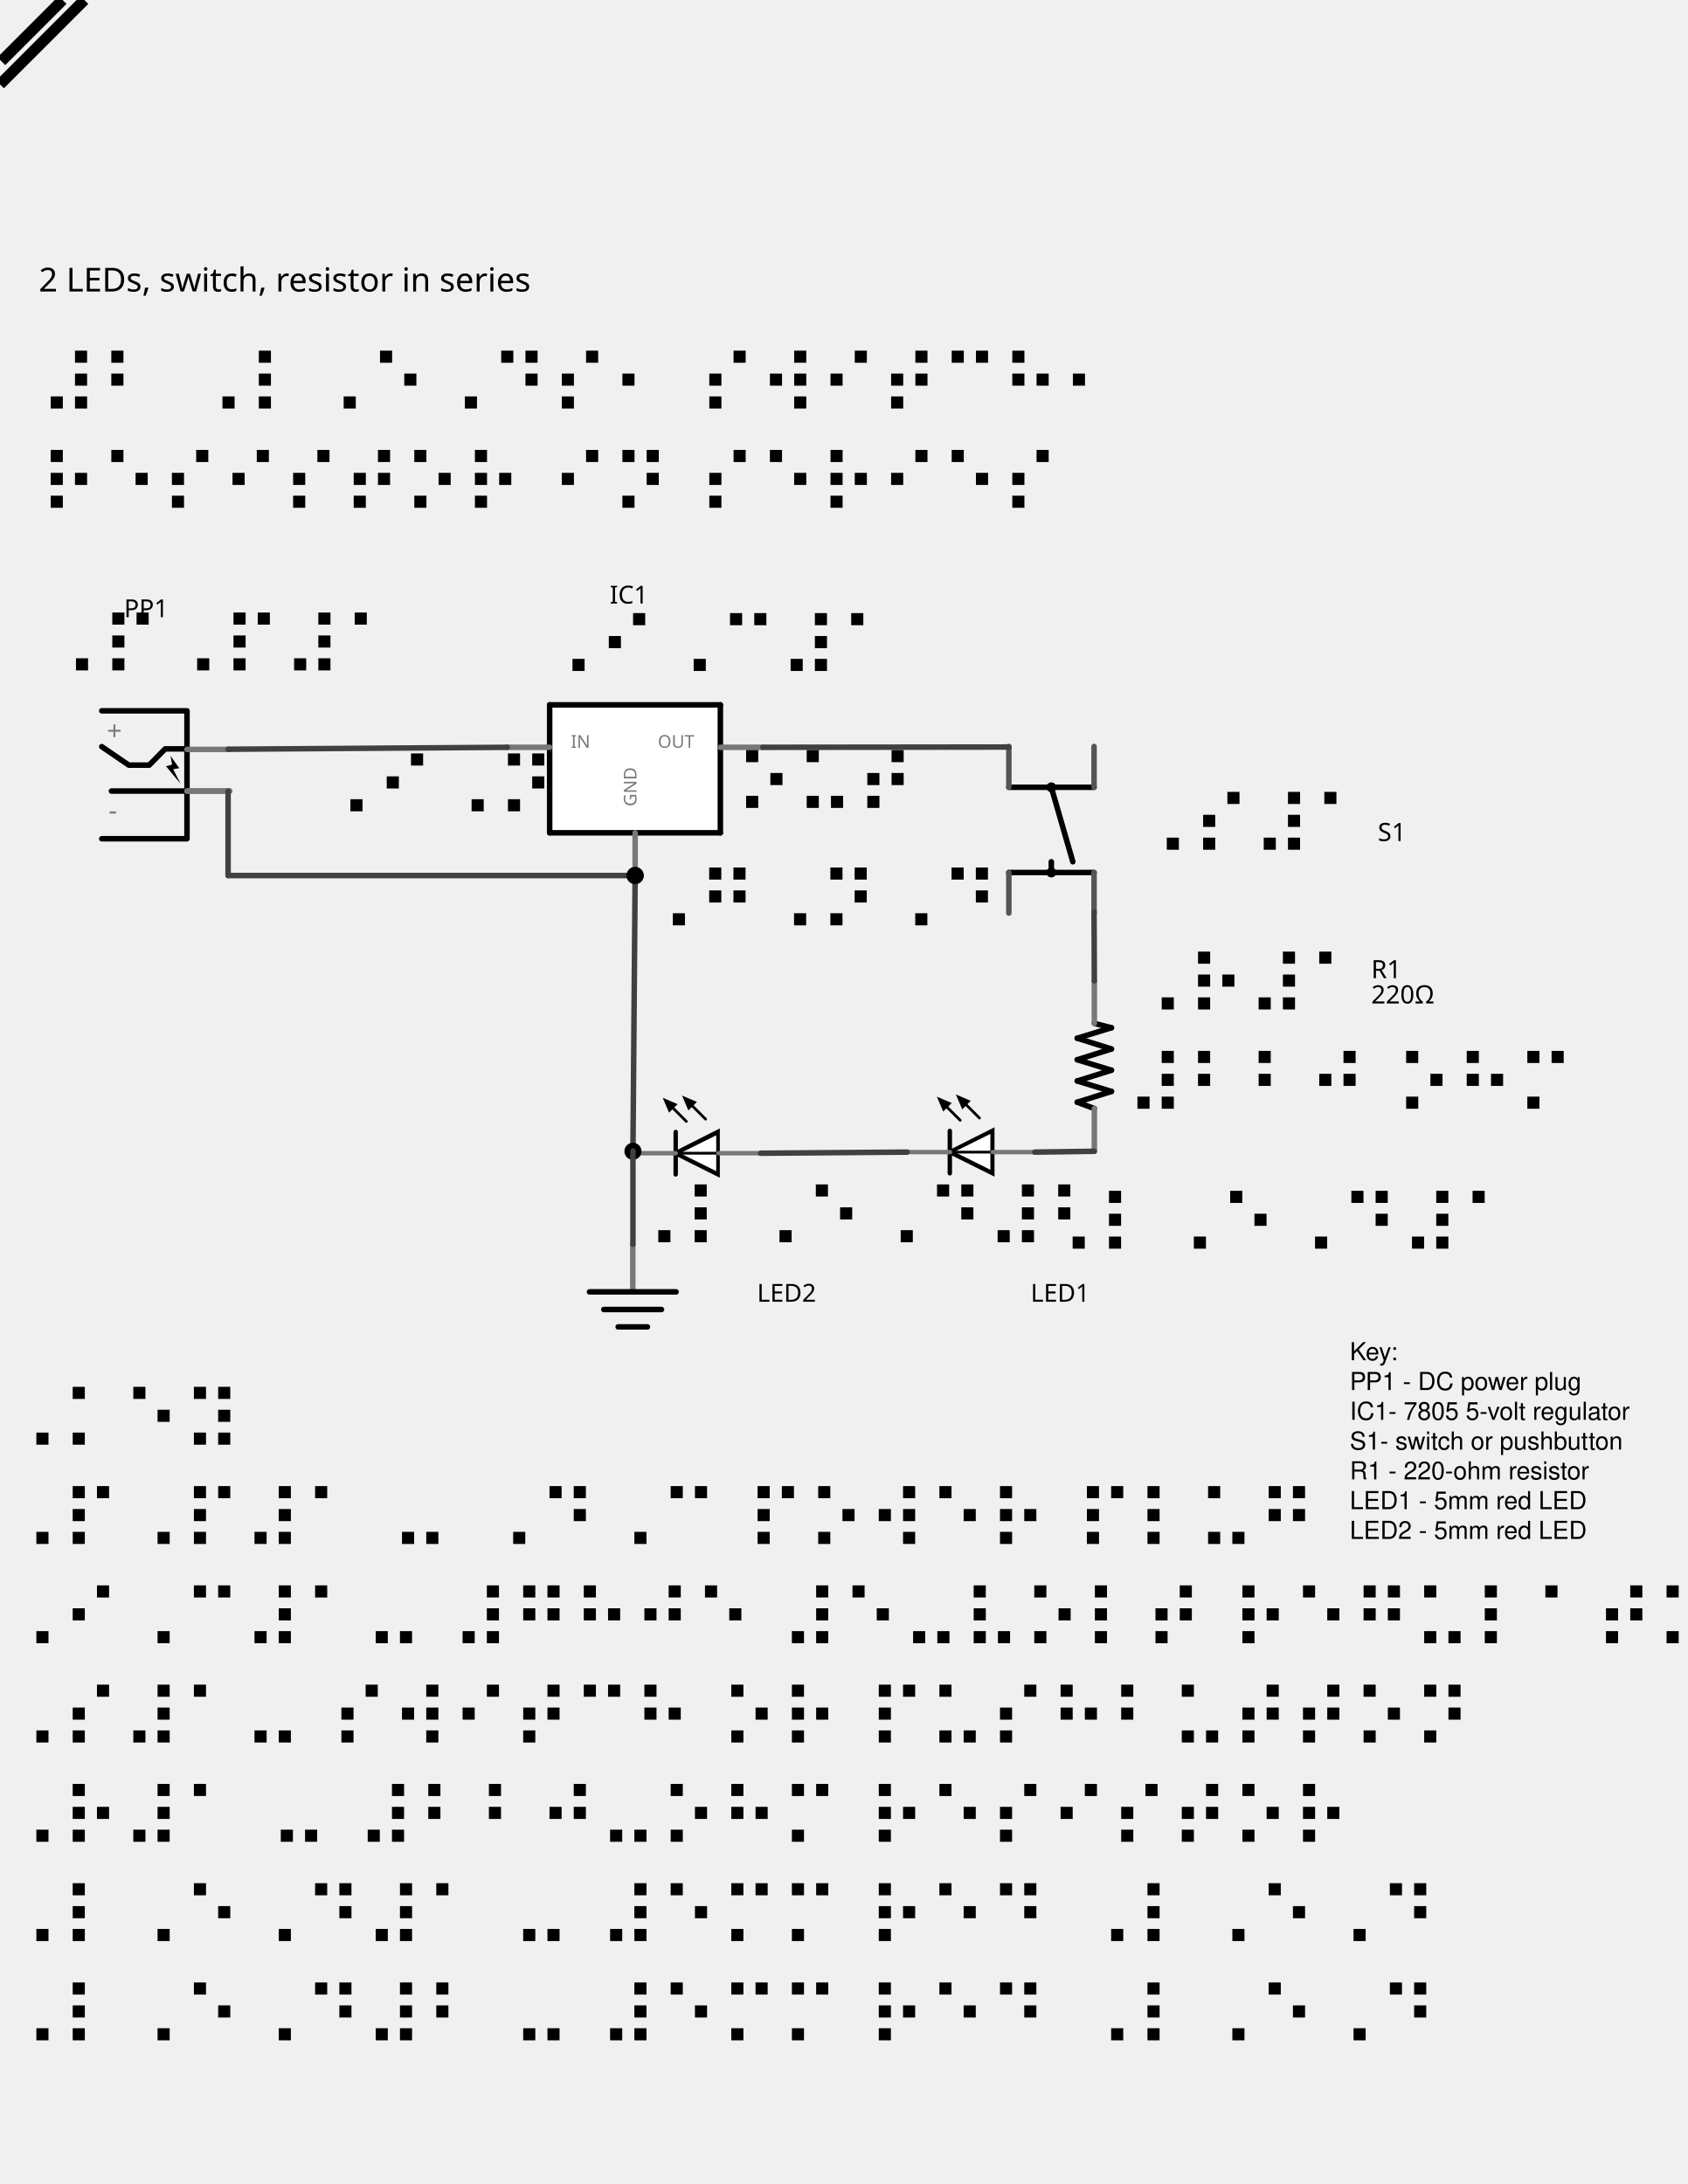
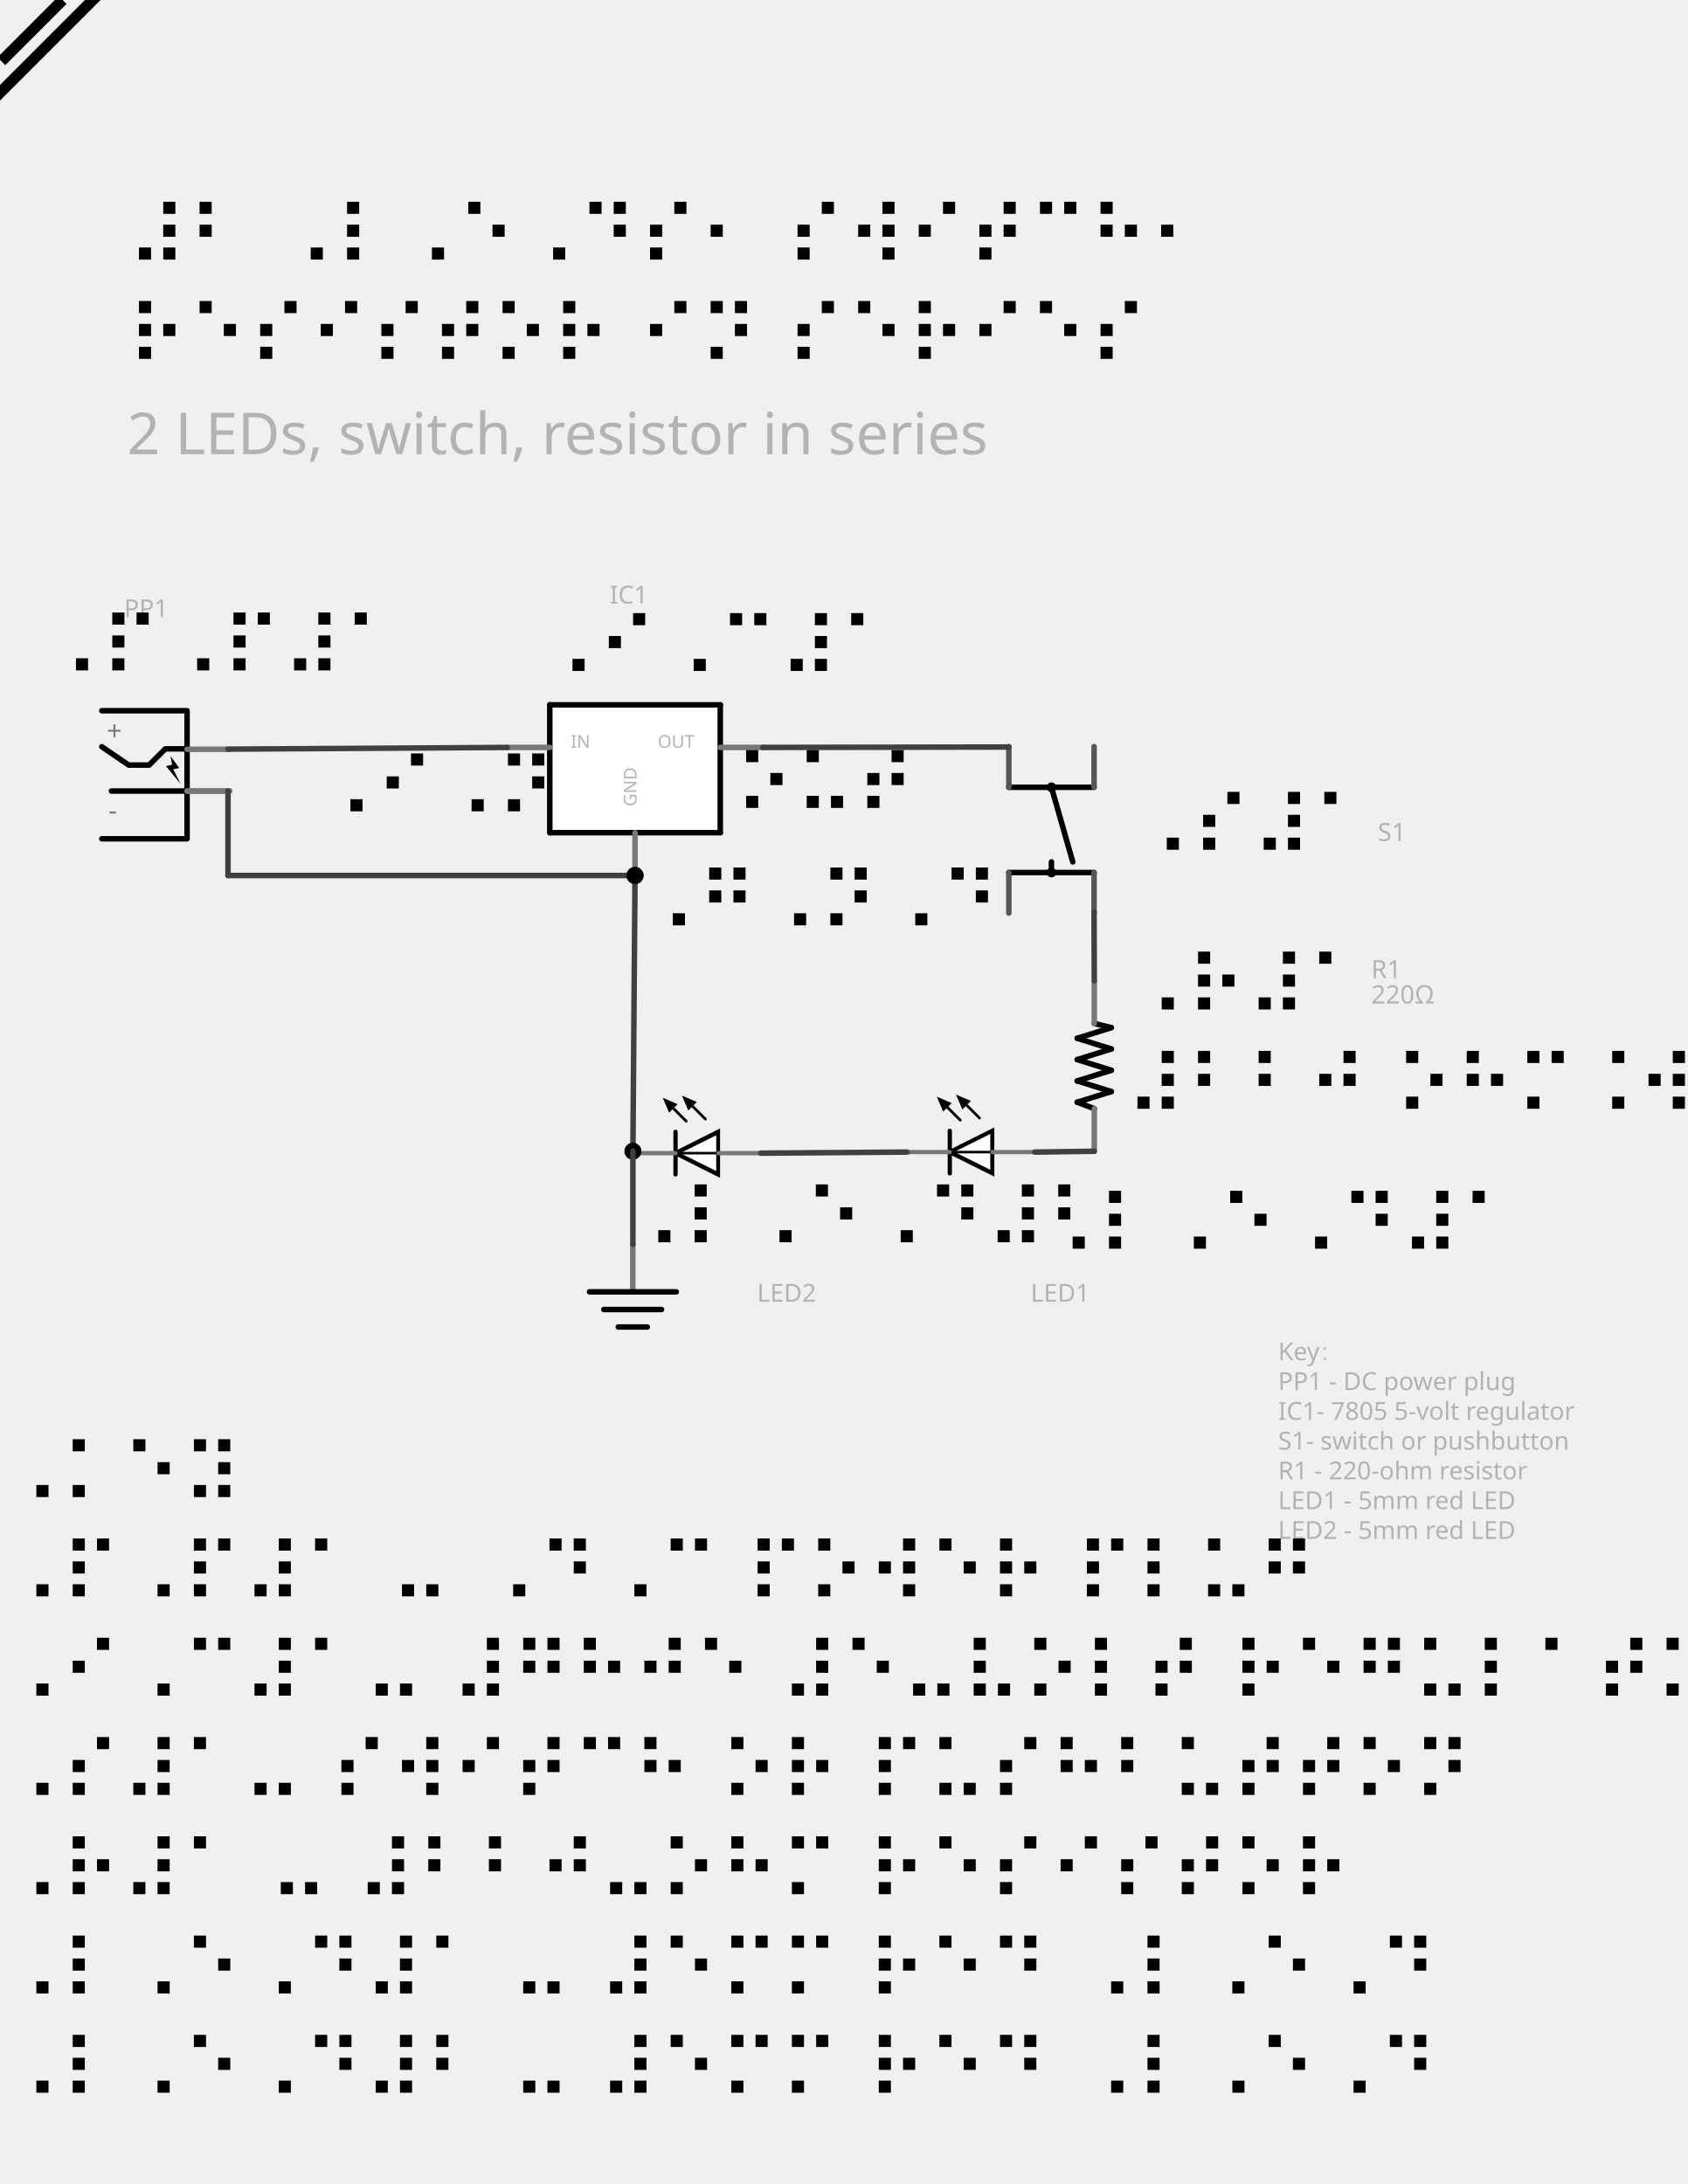
- <svg xmlns="http://www.w3.org/2000/svg" version="1.1" id="Layer_1" x="0px" y="0px" viewBox="0 0 612 792" style="enable-background:new 0 0 612 792;" xml:space="preserve">
-   <style type="text/css">
- 	.st0{fill:none;stroke:#000000;stroke-width:2;stroke-linecap:round;stroke-linejoin:round;}
- 	.st1{fill:none;stroke:#787878;stroke-width:2;stroke-linecap:round;stroke-linejoin:round;}
- 	.st2{fill:#787878;}
- 	.st3{font-family:'ArialMT';}
- 	.st4{font-size:9.661px;}
- 	.st5{fill:#FFFFFF;}
- 	.st6{fill:none;stroke:#000000;stroke-width:2;stroke-linecap:round;}
- 	.st7{fill:none;stroke:#787878;stroke-width:2;stroke-linecap:round;}
- 	.st8{fill:none;stroke:#000000;stroke-width:2;}
- 	.st9{fill:none;stroke:#555555;stroke-width:2;stroke-linecap:round;}
- 	.st10{fill:none;}
- 	.st11{fill:none;stroke:#404040;stroke-width:2;stroke-linecap:round;}
- 	.st12{font-size:6.413px;}
- 	.st13{font-size:9px;}
- 	.st14{font-size:9.162px;}
- 	.st15{font-family:'Helvetica';}
- 	.st16{font-size:12px;}
- 	.st17{font-family:'AppleBraille';}
- 	.st18{font-size:30px;}
- 	.st19{fill:none;stroke:#000000;stroke-width:4;stroke-miterlimit:10;}
- </style>
+ <svg xmlns="http://www.w3.org/2000/svg" version="1.1" id="Layer_1" x="0px" y="0px" width="612px" height="792px" viewBox="0 0 612 792" enable-background="new 0 0 612 792" xml:space="preserve">
  <g id="Schematic">
    <g>
      <g transform="translate(28.8,7.06667)">
        <g transform="matrix(-1,0,0,1,0,0)">
          <g id="schematic">
-             <polyline class="st0" points="-39,264.5 -31.1,264.5 -25.3,270.4 -17.9,270.4 -8.1,263.7      " />
-             <polyline class="st0" points="-39,279.8 -29.1,279.8 -11.6,279.8      " />
-             <polyline id="box_1_" class="st0" points="-8.1,297.1 -39,297.1 -39,250.7 -8.1,250.7      " />
-             <polygon points="-33,267 -36.2,271.5 -34,271.9 -36.7,277.2 -31.4,270.8 -33.6,270.2      " />
+             <polyline fill="none" stroke="#000000" stroke-width="2" stroke-linecap="round" stroke-linejoin="round" points="       -39.031,264.499 -31.149,264.499 -25.276,270.372 -17.858,270.372 -8.121,263.726      " />
+             <polyline fill="none" stroke="#000000" stroke-width="2" stroke-linecap="round" stroke-linejoin="round" points="       -39.031,279.798 -29.139,279.798 -11.599,279.798      " />
+             <polyline id="box_1_" fill="none" stroke="#000000" stroke-width="2" stroke-linecap="round" stroke-linejoin="round" points="       -8.121,297.107 -39.031,297.107 -39.031,250.667 -8.121,250.667      " />
+             <polygon points="-33.003,267.048 -36.172,271.454 -34.008,271.917 -36.712,277.249 -31.381,270.757 -33.621,270.216      " />
            <g id="connector2terminal">
					</g>
            <g id="connector1terminal">
					</g>
            <g id="connector0terminal">
					</g>
-             <line id="connector2pin" class="st1" x1="-39" y1="279.8" x2="-54.5" y2="279.8" />
-             <line id="connector0pin" class="st1" x1="-39" y1="264.7" x2="-54.5" y2="264.7" />
-             <line id="connector1pin" class="st1" x1="-39" y1="279.8" x2="-54.5" y2="279.8" />
+             <line id="connector2pin" fill="none" stroke="#787878" stroke-width="2" stroke-linecap="round" stroke-linejoin="round" x1="-39.031" y1="279.798" x2="-54.485" y2="279.798" />
+             <line id="connector0pin" fill="none" stroke="#787878" stroke-width="2" stroke-linecap="round" stroke-linejoin="round" x1="-39.031" y1="264.653" x2="-54.485" y2="264.653" />
+             <line id="connector1pin" fill="none" stroke="#787878" stroke-width="2" stroke-linecap="round" stroke-linejoin="round" x1="-39.031" y1="279.798" x2="-54.485" y2="279.798" />
            <g transform="matrix(1, 0, 0, 1, 19.3843, 25.585)">
-               <text transform="matrix(1 0 0 1 -33.0335 264.5866)" class="st2 st3 st4">-</text>
+               <text transform="matrix(1 0 0 1 -33.0335 264.5866)" fill="#787878" font-family="'ArialMT'" font-size="9.661">-</text>
            </g>
            <g transform="matrix(1, 0, 0, 1, 18.5503, 12.1563)">
-               <text transform="matrix(1 0 0 1 -33.9886 249.1833)" class="st2 st3 st4">+</text>
+               <text transform="matrix(1 0 0 1 -33.9886 249.1833)" fill="#787878" font-family="'ArialMT'" font-size="9.661">+</text>
            </g>
          </g>
        </g>
      </g>
    </g>
-     <rect x="199.3" y="255.6" class="st5" width="61.8" height="46.4" />
-     <line class="st6" x1="199.3" y1="302" x2="261.2" y2="302" />
-     <line class="st6" x1="261.2" y1="302" x2="261.2" y2="255.6" />
-     <line class="st6" x1="261.2" y1="255.6" x2="199.3" y2="255.6" />
-     <line class="st6" x1="199.3" y1="255.6" x2="199.3" y2="302" />
-     <line id="connector1pin_1_" class="st7" x1="183.9" y1="271" x2="199.3" y2="271" />
-     <line id="connector0pin_1_" class="st7" x1="230.3" y1="317.5" x2="230.3" y2="302" />
-     <line id="connector2pin_1_" class="st7" x1="276.6" y1="271" x2="261.2" y2="271" />
-     <line class="st6" x1="381.2" y1="312.5" x2="381.2" y2="316.4" />
-     <line class="st6" x1="381.2" y1="285.5" x2="389" y2="312.5" />
-     <circle class="st8" cx="381.2" cy="285.5" r="0.8" />
-     <circle class="st8" cx="381.2" cy="316.4" r="0.8" />
-     <line class="st6" x1="396.7" y1="316.4" x2="365.8" y2="316.4" />
-     <line class="st6" x1="396.7" y1="285.5" x2="365.8" y2="285.5" />
-     <line id="connector3pin" class="st9" x1="365.8" y1="270.7" x2="365.8" y2="285.5" />
-     <line id="connector2pin_2_" class="st9" x1="396.7" y1="270.7" x2="396.7" y2="285.5" />
-     <line id="connector1pin_2_" class="st9" x1="365.8" y1="331.1" x2="365.8" y2="316.4" />
-     <line id="connector0pin_2_" class="st9" x1="396.7" y1="331.1" x2="396.7" y2="316.4" />
-     <line class="st6" x1="396.8" y1="402" x2="390.6" y2="399.7" />
-     <line class="st6" x1="390.6" y1="399.7" x2="403" y2="395.8" />
-     <line class="st6" x1="403" y1="395.8" x2="390.6" y2="392" />
-     <line class="st6" x1="390.6" y1="392" x2="403" y2="388.1" />
-     <line class="st6" x1="403" y1="388.1" x2="390.6" y2="384.3" />
-     <line class="st6" x1="390.6" y1="384.3" x2="403" y2="380.4" />
-     <line class="st6" x1="403" y1="380.4" x2="390.6" y2="376.5" />
-     <line class="st6" x1="390.6" y1="376.5" x2="403" y2="372.7" />
-     <line class="st6" x1="403" y1="372.7" x2="396.8" y2="371.1" />
-     <line id="connector1pin_3_" class="st7" x1="396.8" y1="355.7" x2="396.8" y2="371.1" />
-     <line id="connector0pin_3_" class="st7" x1="396.8" y1="417.5" x2="396.8" y2="402" />
-     <g>
-       <path d="M343.6,425.5v-7.7c0-0.4,0.3-0.8,0.8-0.8c0.4,0,0.8,0.3,0.8,0.8v7.7c0,0.4-0.3,0.8-0.8,0.8    C343.9,426.2,343.6,425.9,343.6,425.5z" />
-     </g>
-     <g>
-       <path d="M343.6,417.8v-7.7c0-0.4,0.3-0.8,0.8-0.8c0.4,0,0.8,0.3,0.8,0.8v7.7c0,0.4-0.3,0.8-0.8,0.8    C343.9,418.5,343.6,418.2,343.6,417.8z" />
-     </g>
-     <g>
-       <polygon class="st5" points="344.3,417.8 359.8,410.1 359.8,417.8 359.8,425.5   " />
-       <path d="M342.7,417.8l17.9-9v17.9L342.7,417.8z M359.1,411.2l-13.1,6.5l13.1,6.5V411.2z" />
-     </g>
-     <g>
-       <path d="M343.9,417.8c0-0.2,0.2-0.5,0.5-0.5h15.5c0.2,0,0.5,0.2,0.5,0.5c0,0.2-0.2,0.5-0.5,0.5h-15.5    C344.1,418.3,343.9,418,343.9,417.8z" />
-     </g>
-     <g>
-       <path d="M349.6,400.4c0-0.2,0.1-0.2,0.2-0.3c0.2-0.2,0.5-0.2,0.7,0l5,5c0.2,0.2,0.2,0.5,0,0.7c-0.1,0.2-0.5,0.2-0.7,0l-5-5    C349.7,400.6,349.6,400.5,349.6,400.4z" />
-     </g>
-     <g>
-       <path d="M342.7,401.2c0-0.2,0.1-0.2,0.1-0.3c0.2-0.2,0.5-0.2,0.7,0l5,5c0.2,0.2,0.2,0.5,0,0.7c-0.1,0.2-0.5,0.2-0.7,0l-5-5    C342.8,401.4,342.7,401.3,342.7,401.2z" />
+     <rect x="199.349" y="255.595" fill="#FFFFFF" width="61.818" height="46.364" />
+     <line fill="none" stroke="#000000" stroke-width="2" stroke-linecap="round" x1="199.349" y1="301.96" x2="261.167" y2="301.96" />
+     <line fill="none" stroke="#000000" stroke-width="2" stroke-linecap="round" x1="261.167" y1="301.96" x2="261.167" y2="255.595" />
+     <line fill="none" stroke="#000000" stroke-width="2" stroke-linecap="round" x1="261.167" y1="255.595" x2="199.349" y2="255.595" />
+     <line fill="none" stroke="#000000" stroke-width="2" stroke-linecap="round" x1="199.349" y1="255.595" x2="199.349" y2="301.96" />
+     <line id="connector1pin_1_" fill="none" stroke="#787878" stroke-width="2" stroke-linecap="round" x1="183.894" y1="271.05" x2="199.349" y2="271.05" />
+     <line id="connector0pin_1_" fill="none" stroke="#787878" stroke-width="2" stroke-linecap="round" x1="230.258" y1="317.49" x2="230.258" y2="301.96" />
+     <line id="connector2pin_1_" fill="none" stroke="#787878" stroke-width="2" stroke-linecap="round" x1="276.622" y1="271.05" x2="261.167" y2="271.05" />
+     <line fill="none" stroke="#000000" stroke-width="2" stroke-linecap="round" x1="381.248" y1="312.546" x2="381.248" y2="316.408" />
+     <line fill="none" stroke="#000000" stroke-width="2" stroke-linecap="round" x1="381.248" y1="285.5" x2="388.977" y2="312.546" />
+     <circle fill="none" stroke="#000000" stroke-width="2" cx="381.248" cy="285.5" r="0.773" />
+     <circle fill="none" stroke="#000000" stroke-width="2" cx="381.248" cy="316.409" r="0.773" />
+     <line fill="none" stroke="#000000" stroke-width="2" stroke-linecap="round" x1="396.703" y1="316.408" x2="365.795" y2="316.408" />
+     <line fill="none" stroke="#000000" stroke-width="2" stroke-linecap="round" x1="396.703" y1="285.5" x2="365.795" y2="285.5" />
+     <line id="connector3pin" fill="none" stroke="#555555" stroke-width="2" stroke-linecap="round" x1="365.795" y1="270.74" x2="365.795" y2="285.5" />
+     <line id="connector2pin_2_" fill="none" stroke="#555555" stroke-width="2" stroke-linecap="round" x1="396.703" y1="270.74" x2="396.703" y2="285.5" />
+     <line id="connector1pin_2_" fill="none" stroke="#555555" stroke-width="2" stroke-linecap="round" x1="365.795" y1="331.092" x2="365.795" y2="316.408" />
+     <line id="connector0pin_2_" fill="none" stroke="#555555" stroke-width="2" stroke-linecap="round" x1="396.703" y1="331.092" x2="396.703" y2="316.408" />
+     <line fill="none" stroke="#000000" stroke-width="2" stroke-linecap="round" x1="396.781" y1="402.027" x2="390.6" y2="399.71" />
+     <line fill="none" stroke="#000000" stroke-width="2" stroke-linecap="round" x1="390.6" y1="399.71" x2="402.963" y2="395.845" />
+     <line fill="none" stroke="#000000" stroke-width="2" stroke-linecap="round" x1="402.963" y1="395.845" x2="390.6" y2="391.982" />
+     <line fill="none" stroke="#000000" stroke-width="2" stroke-linecap="round" x1="390.6" y1="391.982" x2="402.963" y2="388.117" />
+     <line fill="none" stroke="#000000" stroke-width="2" stroke-linecap="round" x1="402.963" y1="388.117" x2="390.6" y2="384.255" />
+     <line fill="none" stroke="#000000" stroke-width="2" stroke-linecap="round" x1="390.6" y1="384.255" x2="402.963" y2="380.39" />
+     <line fill="none" stroke="#000000" stroke-width="2" stroke-linecap="round" x1="402.963" y1="380.39" x2="390.6" y2="376.528" />
+     <line fill="none" stroke="#000000" stroke-width="2" stroke-linecap="round" x1="390.6" y1="376.528" x2="402.963" y2="372.663" />
+     <line fill="none" stroke="#000000" stroke-width="2" stroke-linecap="round" x1="402.963" y1="372.663" x2="396.781" y2="371.117" />
+     <line id="connector1pin_3_" fill="none" stroke="#787878" stroke-width="2" stroke-linecap="round" x1="396.781" y1="355.663" x2="396.781" y2="371.117" />
+     <line id="connector0pin_3_" fill="none" stroke="#787878" stroke-width="2" stroke-linecap="round" x1="396.781" y1="417.481" x2="396.781" y2="402.027" />
+     <g>
+       <path d="M343.617,425.518v-7.727c0-0.391,0.309-0.773,0.771-0.773c0.396,0,0.771,0.312,0.771,0.773v7.727    c0,0.396-0.312,0.773-0.771,0.773C343.926,426.213,343.617,425.904,343.617,425.518z" />
+     </g>
+     <g>
+       <path d="M343.617,417.791v-7.729c0-0.387,0.309-0.771,0.771-0.771c0.396,0,0.771,0.31,0.771,0.771v7.729    c0,0.387-0.312,0.771-0.771,0.771C343.926,418.486,343.617,418.176,343.617,417.791z" />
+     </g>
+     <g>
+       <polygon fill="#FFFFFF" points="344.312,417.791 359.768,410.064 359.768,417.791 359.768,425.518   " />
+       <path d="M342.689,417.791l17.85-8.965v17.852L342.689,417.791z M359.072,411.222l-13.062,6.491l13.062,6.49V411.222z" />
+     </g>
+     <g>
+       <path d="M343.85,417.791c0-0.232,0.23-0.464,0.476-0.464h15.442c0.23,0,0.476,0.229,0.476,0.464c0,0.229-0.232,0.463-0.476,0.463    H344.32C344.08,418.254,343.85,418.022,343.85,417.791z" />
+     </g>
+     <g>
+       <path d="M349.645,400.404c0-0.154,0.076-0.231,0.154-0.312c0.154-0.146,0.463-0.146,0.695,0l5.021,5.021    c0.154,0.149,0.154,0.465,0,0.688c-0.146,0.153-0.465,0.153-0.688,0l-5.023-5.021    C349.721,400.636,349.645,400.482,349.645,400.404z" />
+     </g>
+     <g>
+       <path d="M342.689,401.177c0-0.146,0.065-0.229,0.146-0.31c0.154-0.153,0.465-0.153,0.695,0l5.021,5.021    c0.154,0.154,0.154,0.474,0,0.695c-0.146,0.154-0.463,0.154-0.688,0l-5.023-5.021    C342.768,401.408,342.689,401.255,342.689,401.177z" />
    </g>
    <g id="connector0pin_4_">
-       <path class="st2" d="M328.2,417.8c0-0.4,0.3-0.8,0.8-0.8h15.5c0.4,0,0.8,0.3,0.8,0.8c0,0.4-0.3,0.8-0.8,0.8h-15.5    C328.5,418.5,328.2,418.2,328.2,417.8z" />
+       <path fill="#787878" d="M328.162,417.791c0-0.39,0.309-0.773,0.771-0.773h15.455c0.396,0,0.771,0.312,0.771,0.773    c0,0.387-0.312,0.771-0.771,0.771h-15.455C328.471,418.486,328.162,418.176,328.162,417.791z" />
    </g>
    <g id="connector0terminal_4_">
-       <path class="st10" d="M328.9,417.8L328.9,417.8L328.9,417.8z" />
+       <path fill="none" d="M328.857,417.791L328.857,417.791L328.857,417.791z" />
    </g>
    <g id="connector1pin_4_">
-       <path class="st2" d="M359.1,417.8c0-0.4,0.3-0.8,0.8-0.8h15.5c0.4,0,0.8,0.3,0.8,0.8c0,0.4-0.3,0.8-0.8,0.8h-15.5    C359.4,418.5,359.1,418.2,359.1,417.8z" />
+       <path fill="#787878" d="M359.072,417.791c0-0.39,0.309-0.773,0.771-0.773h15.455c0.387,0,0.773,0.312,0.773,0.773    c0,0.387-0.312,0.771-0.773,0.771h-15.455C359.381,418.486,359.072,418.176,359.072,417.791z" />
    </g>
    <g id="connector1terminal_4_">
-       <path class="st10" d="M375.2,417.8L375.2,417.8L375.2,417.8z" />
-     </g>
-     <g>
-       <path d="M346.6,396.9l5.4,2.3l-3.1,3.1L346.6,396.9z" />
-     </g>
-     <g>
-       <path d="M339.7,397.7l5.4,2.3l-3.1,3.1L339.7,397.7z" />
-     </g>
-     <path d="M244.2,425.9v-7.7c0-0.4,0.3-0.8,0.8-0.8s0.8,0.3,0.8,0.8v7.7c0,0.4-0.3,0.8-0.8,0.8C244.5,426.7,244.2,426.3,244.2,425.9z   " />
-     <path d="M244.2,418.2v-7.7c0-0.4,0.3-0.8,0.8-0.8s0.8,0.3,0.8,0.8v7.7c0,0.4-0.3,0.8-0.8,0.8C244.5,419,244.2,418.6,244.2,418.2z" />
-     <polygon class="st5" points="244.9,418.2 260.4,410.4 260.4,418.2 260.4,425.9  " />
-     <path d="M243.2,418.2l17.8-9v17.9L243.2,418.2z M259.7,411.7l-13.1,6.5l13.1,6.5V411.7z" />
-     <path d="M244.5,418.2c0-0.2,0.2-0.5,0.5-0.5h15.5c0.2,0,0.5,0.2,0.5,0.5s-0.2,0.5-0.5,0.5h-15.5   C244.7,418.6,244.5,418.4,244.5,418.2z" />
-     <path d="M250.3,400.8c0-0.2,0.1-0.2,0.2-0.3c0.2-0.2,0.5-0.2,0.7,0l5,5c0.2,0.2,0.2,0.5,0,0.7c-0.2,0.2-0.5,0.2-0.7,0l-5-5   C250.3,401,250.3,400.9,250.3,400.8z" />
-     <path d="M243.3,401.6c0-0.2,0.1-0.2,0.2-0.3c0.2-0.2,0.5-0.2,0.7,0l5,5c0.2,0.2,0.2,0.5,0,0.7c-0.2,0.2-0.5,0.2-0.7,0l-5-5   C243.4,401.8,243.3,401.7,243.3,401.6z" />
-     <path class="st2" d="M228.7,418.2c0-0.4,0.3-0.8,0.8-0.8h15.5c0.4,0,0.8,0.3,0.8,0.8s-0.3,0.8-0.8,0.8h-15.5   C229.1,419,228.7,418.6,228.7,418.2z" />
-     <path class="st10" d="M229.5,418.2L229.5,418.2L229.5,418.2z" />
-     <path class="st2" d="M259.7,418.2c0-0.4,0.3-0.8,0.8-0.8h15.5c0.4,0,0.8,0.3,0.8,0.8s-0.3,0.8-0.8,0.8h-15.5   C260,419,259.7,418.6,259.7,418.2z" />
-     <path class="st10" d="M275.8,418.2L275.8,418.2L275.8,418.2z" />
-     <path d="M247.3,397.3l5.4,2.3l-3.1,3.1L247.3,397.3z" />
-     <path d="M240.3,398.1l5.4,2.3l-3.1,3.1L240.3,398.1z" />
-     <g>
-       <line class="st11" x1="183.9" y1="271" x2="82.7" y2="271.7" />
-     </g>
-     <g>
-       <line class="st11" x1="276.6" y1="271" x2="365.8" y2="270.9" />
-     </g>
-     <g>
-       <line class="st11" x1="396.7" y1="330.7" x2="396.8" y2="355.7" />
-     </g>
-     <g>
-       <line class="st11" x1="396.8" y1="417.5" x2="375.2" y2="417.8" />
-     </g>
-     <g>
-       <line class="st11" x1="82.7" y1="286.9" x2="82.7" y2="317.5" />
-     </g>
-     <g>
-       <line class="st11" x1="82.7" y1="317.5" x2="230.3" y2="317.5" />
-     </g>
-     <circle cx="230.3" cy="317.5" r="3.1" />
-     <g>
-       <line class="st11" x1="328.9" y1="417.8" x2="275.8" y2="418.2" />
-     </g>
-     <g>
-       <line class="st11" x1="229.5" y1="418.2" x2="230.3" y2="317.5" />
-     </g>
-     <circle cx="230.3" cy="317.5" r="3.1" />
-     <circle cx="229.5" cy="417.5" r="3.1" />
+       <path fill="none" d="M375.221,417.791L375.221,417.791L375.221,417.791z" />
+     </g>
+     <g>
+       <path d="M346.631,396.927l5.408,2.317l-3.09,3.092L346.631,396.927z" />
+     </g>
+     <g>
+       <path d="M339.676,397.699l5.41,2.312l-3.092,3.1L339.676,397.699z" />
+     </g>
+     <path d="M244.167,425.904v-7.729c0-0.385,0.31-0.771,0.773-0.771s0.772,0.312,0.772,0.771v7.729c0,0.39-0.31,0.771-0.772,0.771   C244.476,426.676,244.167,426.291,244.167,425.904z" />
+     <path d="M244.167,418.176v-7.727c0-0.396,0.31-0.773,0.773-0.773s0.772,0.312,0.772,0.773v7.727c0,0.396-0.31,0.773-0.772,0.773   C244.476,418.95,244.167,418.562,244.167,418.176z" />
+     <polygon fill="#FFFFFF" points="244.94,418.176 260.394,410.449 260.394,418.176 260.394,425.904  " />
+     <path d="M243.24,418.176l17.85-8.963v17.928L243.24,418.176z M259.699,411.688l-13.06,6.488l13.06,6.492V411.688z" />
+     <path d="M244.476,418.176c0-0.229,0.231-0.463,0.464-0.463h15.454c0.232,0,0.464,0.229,0.464,0.463   c0,0.234-0.231,0.465-0.464,0.465H244.94C244.708,418.641,244.476,418.409,244.476,418.176z" />
+     <path d="M250.272,400.791c0-0.154,0.077-0.232,0.154-0.309c0.154-0.154,0.464-0.154,0.695,0l5.022,5.021   c0.154,0.153,0.154,0.463,0,0.694c-0.154,0.147-0.464,0.147-0.695,0l-5.022-5.022C250.349,401.023,250.272,400.945,250.272,400.791   z" />
+     <path d="M243.317,401.564c0-0.156,0.077-0.232,0.154-0.312c0.155-0.155,0.464-0.155,0.695,0l5.023,5.022   c0.154,0.146,0.154,0.463,0,0.688c-0.155,0.154-0.464,0.154-0.695,0l-5.023-5.021C243.394,401.796,243.317,401.718,243.317,401.564   z" />
+     <path fill="#787878" d="M228.712,418.176c0-0.385,0.309-0.771,0.772-0.771h15.455c0.386,0,0.772,0.312,0.772,0.771   s-0.31,0.773-0.772,0.773h-15.455C229.099,418.95,228.712,418.562,228.712,418.176z" />
+     <path fill="none" d="M229.485,418.176L229.485,418.176L229.485,418.176z" />
+     <path fill="#787878" d="M259.699,418.176c0-0.385,0.31-0.771,0.772-0.771h15.455c0.386,0,0.772,0.312,0.772,0.771   s-0.31,0.773-0.772,0.773h-15.455C260.008,418.95,259.699,418.562,259.699,418.176z" />
+     <path fill="none" d="M275.849,418.176L275.849,418.176L275.849,418.176z" />
+     <path d="M247.258,397.314l5.408,2.312l-3.091,3.091L247.258,397.314z" />
+     <path d="M240.303,398.087l5.409,2.317l-3.091,3.092L240.303,398.087z" />
+     <g>
+       <line fill="none" stroke="#404040" stroke-width="2" stroke-linecap="round" x1="183.894" y1="271.05" x2="82.667" y2="271.669" />
+     </g>
+     <g>
+       <line fill="none" stroke="#404040" stroke-width="2" stroke-linecap="round" x1="276.622" y1="271.05" x2="365.795" y2="270.896" />
+     </g>
+     <g>
+       <line fill="none" stroke="#404040" stroke-width="2" stroke-linecap="round" x1="396.703" y1="330.705" x2="396.781" y2="355.663" />
+     </g>
+     <g>
+       <line fill="none" stroke="#404040" stroke-width="2" stroke-linecap="round" x1="396.781" y1="417.481" x2="375.221" y2="417.791" />
+     </g>
+     <g>
+       <line fill="none" stroke="#404040" stroke-width="2" stroke-linecap="round" x1="82.667" y1="286.89" x2="82.667" y2="317.49" />
+     </g>
+     <g>
+       <line fill="none" stroke="#404040" stroke-width="2" stroke-linecap="round" x1="82.667" y1="317.49" x2="230.258" y2="317.49" />
+     </g>
+     <circle cx="230.258" cy="317.491" r="3.091" />
+     <g>
+       <line fill="none" stroke="#404040" stroke-width="2" stroke-linecap="round" x1="328.857" y1="417.791" x2="275.849" y2="418.176" />
+     </g>
+     <g>
+       <line fill="none" stroke="#404040" stroke-width="2" stroke-linecap="round" x1="229.485" y1="418.176" x2="230.258" y2="317.49" />
+     </g>
+     <circle cx="230.258" cy="317.491" r="3.091" />
+     <circle cx="229.485" cy="417.481" r="3.091" />
    <g>
      <g transform="translate(150.149,113.38)">
        <g id="schematic_6_">
-           <path id="connector0pin_6_" class="st7" d="M79.3,354.7v-16.9" />
+           <path id="connector0pin_6_" fill="none" stroke="#787878" stroke-width="2" stroke-linecap="round" d="M79.297,354.7v-16.926" />
          <g id="connector0terminal_6_">
				</g>
-           <path id="path4098" class="st6" d="M63.6,355.1h31.4" />
-           <path id="path4100" class="st6" d="M68.8,361.5h20.9" />
-           <path id="path4102" class="st6" d="M84.6,367.8H74" />
+           <path id="path4098" fill="none" stroke="#000000" stroke-width="2" stroke-linecap="round" d="M63.61,355.087h31.45" />
+           <path id="path4100" fill="none" stroke="#000000" stroke-width="2" stroke-linecap="round" d="M68.788,361.501h20.941" />
+           <path id="path4102" fill="none" stroke="#000000" stroke-width="2" stroke-linecap="round" d="M84.551,367.837H74.042" />
        </g>
      </g>
    </g>
-     <line class="st11" x1="229.5" y1="417.4" x2="229.5" y2="451.2" />
-   </g>
-   <text transform="matrix(1 0 0 1 206.9702 271.1719)" class="st2 st3 st12">IN</text>
+     <line fill="none" stroke="#404040" stroke-width="2" stroke-linecap="round" x1="229.485" y1="417.404" x2="229.485" y2="451.25" />
+   </g>
+   <text transform="matrix(1 0 0 1 206.9702 271.1719)" fill="#B1B3B5" font-family="'Arial-Black'" font-size="6.413">IN</text>
  <g>
    <g transform="rotate(270)">
      <g>
-         <text transform="matrix(1 0 0 1 -292.4294 230.79)" class="st2 st3 st12">GND</text>
-       </g>
-     </g>
-   </g>
-   <text transform="matrix(1 0 0 1 238.5088 271.1719)" class="st2 st3 st12">OUT</text>
+         <text transform="matrix(1 0 0 1 -292.4297 230.79)" fill="#B1B3B5" font-family="'Arial-Black'" font-size="6.413">GND</text>
+       </g>
+     </g>
+   </g>
+   <text transform="matrix(1 0 0 1 238.5088 271.1719)" fill="#B1B3B5" font-family="'Arial-Black'" font-size="6.413">OUT</text>
  <g id="partLabel_12_">
    <g transform="translate(0.4,0)">
      <g id="schematicLabel_12_">
-         <text transform="matrix(1 0 0 1 44.5863 223.8027)" class="st3 st13">PP1</text>
+         <text transform="matrix(1 0 0 1 44.5863 223.8027)" fill="#B1B3B5" font-family="'Arial-Black'" font-size="9">PP1</text>
      </g>
    </g>
  </g>
  <g id="partLabel_11_">
    <g transform="translate(92.289,5.73757)">
      <g id="schematicLabel_11_">
-         <text transform="matrix(1 0 0 1 128.7969 213.1238)" class="st3 st13">IC1</text>
+         <text transform="matrix(1 0 0 1 128.7969 213.1238)" fill="#B1B3B5" font-family="'Arial-Black'" font-size="9">IC1</text>
      </g>
    </g>
  </g>
  <g id="partLabel_10_">
    <g transform="translate(181.012,31.6566)">
      <g id="schematicLabel_10_">
-         <text transform="matrix(1 0 0 1 318.5544 273.3346)" class="st3 st14">S1</text>
+         <text transform="matrix(1 0 0 1 318.5544 273.3346)" fill="#B1B3B5" font-family="'Arial-Black'" font-size="9.162">S1</text>
      </g>
    </g>
  </g>
  <g id="partLabel_9_">
    <g transform="translate(179.719,67.2344)">
      <g id="schematicLabel_9_">
-         <text transform="matrix(1 0 0 1 317.4783 287.4941)" class="st3 st14">R1</text>
-         <text transform="matrix(1 0 0 1 317.4783 296.6562)" class="st3 st14">220Ω</text>
+         <text transform="matrix(1 0 0 1 317.4783 287.4941)" fill="#B1B3B5" font-family="'Arial-Black'" font-size="9.162">R1</text>
+         <text transform="matrix(1 0 0 1 317.4783 296.6562)" fill="#B1B3B5" font-family="'Arial-Black'" font-size="9.162">220Ω</text>
      </g>
    </g>
  </g>
  <g id="partLabel_8_">
    <g transform="translate(141.845,94.5703)">
      <g id="schematicLabel_8_">
-         <text transform="matrix(1 0 0 1 231.862 377.4746)" class="st3 st13">LED1</text>
+         <text transform="matrix(1 0 0 1 231.862 377.4746)" fill="#B1B3B5" font-family="'Arial-Black'" font-size="9">LED1</text>
      </g>
    </g>
  </g>
  <g id="partLabel_7_">
    <g transform="translate(100.354,95.8268)">
      <g id="schematicLabel_7_">
-         <text transform="matrix(1 0 0 1 174.1465 376.2181)" class="st3 st13">LED2</text>
-       </g>
-     </g>
-   </g>
-   <text transform="matrix(1 0 0 1 489.4297 493.2773)" class="st15 st13">Key:</text>
-   <text transform="matrix(1 0 0 1 489.4297 504.0762)" class="st15 st13">PP1 - DC power plug</text>
-   <text transform="matrix(1 0 0 1 489.4297 514.877)" class="st15 st13">IC1- 7805 5-volt regulator</text>
-   <text transform="matrix(1 0 0 1 489.4297 525.6777)" class="st15 st13">S1- switch or pushbutton</text>
-   <text transform="matrix(1 0 0 1 489.4297 536.4766)" class="st15 st13">R1 - 220-ohm resistor</text>
-   <text transform="matrix(1 0 0 1 489.4297 547.2773)" class="st15 st13">LED1 - 5mm red LED</text>
-   <text transform="matrix(1 0 0 1 489.4297 558.0762)" class="st15 st13">LED2 - 5mm red LED</text>
+         <text transform="matrix(1 0 0 1 174.1465 376.2181)" fill="#B1B3B5" font-family="'Arial-Black'" font-size="9">LED2</text>
+       </g>
+     </g>
+   </g>
+   <text transform="matrix(1 0 0 1 463.4297 493.2773)" fill="#B1B3B5" font-family="'Arial-Black'" font-size="9">Key</text>
+   <text transform="matrix(1 0 0 1 478.9375 493.2773)" fill="#C6C8CA" font-family="'Helvetica'" font-size="9">:</text>
+   <text transform="matrix(1 0 0 1 463.4297 504.0762)" fill="#B1B3B5" font-family="'Arial-Black'" font-size="9">PP1 - DC power plug</text>
+   <text transform="matrix(1 0 0 1 463.4297 514.877)" fill="#B1B3B5" font-family="'Arial-Black'" font-size="9">IC1- 7805 5-volt regulator</text>
+   <text transform="matrix(1 0 0 1 463.4297 525.6777)" fill="#B1B3B5" font-family="'Arial-Black'" font-size="9">S1- switch or pushbutton</text>
+   <text transform="matrix(1 0 0 1 463.4297 536.4766)" fill="#B1B3B5" font-family="'Arial-Black'" font-size="9">R1 - 220-ohm resistor</text>
+   <text transform="matrix(1 0 0 1 463.4297 547.2773)" fill="#B1B3B5" font-family="'Arial-Black'" font-size="9">LED1 - 5mm red LED</text>
+   <text transform="matrix(1 0 0 1 463.4297 558.0762)" fill="#B1B3B5" font-family="'Arial-Black'" font-size="9">LED2 - 5mm red LED</text>
  <g id="partLabel_6_">
    <g transform="translate(0.4,0)">
      <g id="schematicLabel_6_">
-         <text transform="matrix(1 0 0 1 13.6488 105.7051)" class="st3 st16">2 LEDs, switch, resistor in series</text>
-       </g>
-     </g>
-   </g>
-   <text transform="matrix(1 0 0 1 14.001 150.5957)" class="st17 st18">⠼⠃ ⠠⠇⠠⠑⠠⠙⠎⠂ ⠎⠺⠊⠞⠉⠓⠂ </text>
-   <text transform="matrix(1 0 0 1 14.001 186.5957)" class="st17 st18">⠗⠑⠎⠊⠎⠞⠕⠗ ⠊⠝ ⠎⠑⠗⠊⠑⠎</text>
-   <text transform="matrix(1 0 0 1 14.353 245.5625)" class="st17 st18">⠠⠏⠠⠏⠼⠁</text>
-   <text transform="matrix(1 0 0 1 194.3906 245.7705)" class="st17 st18">⠠⠊⠠⠉⠼⠁</text>
-   <text transform="matrix(1 0 0 1 113.8667 296.6641)" class="st17 st18">⠠⠊⠠⠝</text>
-   <text transform="matrix(1 0 0 1 266.144 295.4355)" class="st17 st18">⠕⠥⠞</text>
-   <text transform="matrix(1 0 0 1 230.7817 338.0195)" class="st17 st18">⠠⠛⠠⠝⠠⠙</text>
-   <text transform="matrix(1 0 0 1 409.8789 310.6006)" class="st17 st18">⠠⠎⠼⠁</text>
-   <text transform="matrix(1 0 0 1 408.0391 368.5273)" class="st17 st18">⠠⠗⠼⠁</text>
-   <text transform="matrix(1 0 0 1 408.0391 404.5273)" class="st17 st18">⠼⠃⠃⠚ ⠕⠓⠍</text>
-   <text transform="matrix(1 0 0 1 375.7461 455.2676)" class="st17 st18">⠠⠇⠠⠑⠠⠙⠼⠁</text>
-   <text transform="matrix(1 0 0 1 225.5078 452.9492)" class="st17 st18">⠠⠇⠠⠑⠠⠙⠼⠃</text>
-   <text transform="matrix(1 0 0 1 0 526.3516)" class="st17 st18">⠠⠅⠑⠽</text>
-   <text transform="matrix(1 0 0 1 0 562.3516)" class="st17 st18">⠠⠏⠠⠏⠼⠁ ⠤ ⠠⠙⠠⠉ ⠏⠕⠺⠑⠗ ⠏⠇⠥⠛</text>
-   <text transform="matrix(1 0 0 1 0 598.3516)" class="st17 st18">⠠⠊⠠⠉⠼⠁⠤ ⠼⠛⠓⠚⠑ ⠼⠑⠤⠧⠕⠇⠞ ⠗⠑⠛⠥⠇⠁⠞⠕⠗</text>
-   <text transform="matrix(1 0 0 1 0 634.3516)" class="st17 st18">⠠⠎⠼⠁⠤ ⠎⠺⠊⠞⠉⠓ ⠕⠗ ⠏⠥⠎⠓⠃⠥⠞⠞⠕⠝</text>
-   <text transform="matrix(1 0 0 1 0 670.3516)" class="st17 st18">⠠⠗⠼⠁ ⠤ ⠼⠃⠃⠚⠤⠕⠓⠍ ⠗⠑⠎⠊⠎⠞⠕⠗</text>
-   <text transform="matrix(1 0 0 1 0 706.3516)" class="st17 st18">⠠⠇⠠⠑⠠⠙⠼⠁ ⠤ ⠼⠑⠍⠍ ⠗⠑⠙ ⠠⠇⠠⠑⠠⠙</text>
-   <text transform="matrix(1 0 0 1 0 742.3516)" class="st17 st18">⠠⠇⠠⠑⠠⠙⠼⠃ ⠤ ⠼⠑⠍⠍ ⠗⠑⠙ ⠠⠇⠠⠑⠠⠙</text>
-   <g id="Top_Left_Corner_Strokes">
-     <g>
-       <line class="st19" x1="22.7" y1="0" x2="0.5" y2="22.2" />
-       <line class="st19" x1="30.6" y1="0" x2="0" y2="30.6" />
-     </g>
-   </g>
+         <text transform="matrix(1 0 0 1 45.6488 164.7051)" fill="#B1B3B5" font-family="'ArialMT'" font-size="21">2 LEDs, switch, resistor in series</text>
+       </g>
+     </g>
+   </g>
+   <text transform="matrix(1 0 0 1 46.001 96.5957)" font-family="'AppleBraille'" font-size="30">⠼⠃ ⠠⠇⠠⠑⠠⠙⠎⠂ ⠎⠺⠊⠞⠉⠓⠂</text>
+   <text transform="matrix(1 0 0 1 46.001 132.5957)" font-family="'AppleBraille'" font-size="30">⠗⠑⠎⠊⠎⠞⠕⠗ ⠊⠝ ⠎⠑⠗⠊⠑⠎ </text>
+   <text transform="matrix(1 0 0 1 14.353 245.5625)" font-family="'AppleBraille'" font-size="30">⠠⠏⠠⠏⠼⠁</text>
+   <text transform="matrix(1 0 0 1 194.3906 245.7705)" font-family="'AppleBraille'" font-size="30">⠠⠊⠠⠉⠼⠁</text>
+   <text transform="matrix(1 0 0 1 113.8667 296.6641)" font-family="'AppleBraille'" font-size="30">⠠⠊⠠⠝</text>
+   <text transform="matrix(1 0 0 1 266.144 295.4355)" font-family="'AppleBraille'" font-size="30">⠕⠥⠞</text>
+   <text transform="matrix(1 0 0 1 230.7817 338.0195)" font-family="'AppleBraille'" font-size="30">⠠⠛⠠⠝⠠⠙</text>
+   <text transform="matrix(1 0 0 1 409.8789 310.6006)" font-family="'AppleBraille'" font-size="30">⠠⠎⠼⠁</text>
+   <text transform="matrix(1 0 0 1 408.0391 368.5273)" font-family="'AppleBraille'" font-size="30">⠠⠗⠼⠁</text>
+   <text transform="matrix(1 0 0 1 408.0391 404.5273)" font-family="'AppleBraille'" font-size="30">⠼⠃⠃⠚ ⠕⠓⠍⠨⠺</text>
+   <text transform="matrix(1 0 0 1 375.7461 455.2676)" font-family="'AppleBraille'" font-size="30">⠠⠇⠠⠑⠠⠙⠼⠁</text>
+   <text transform="matrix(1 0 0 1 225.5078 452.9492)" font-family="'AppleBraille'" font-size="30">⠠⠇⠠⠑⠠⠙⠼⠃</text>
+   <text transform="matrix(1 0 0 1 0 545.3516)" font-family="'AppleBraille'" font-size="30">⠠⠅⠑⠽</text>
+   <text transform="matrix(1 0 0 1 0 581.3516)" font-family="'AppleBraille'" font-size="30">⠠⠏⠠⠏⠼⠁ ⠤ ⠠⠙⠠⠉ ⠏⠕⠺⠑⠗ ⠏⠇⠥⠛</text>
+   <text transform="matrix(1 0 0 1 0 617.3516)" font-family="'AppleBraille'" font-size="30">⠠⠊⠠⠉⠼⠁⠤ ⠼⠛⠓⠚⠑ ⠼⠑⠤⠧⠕⠇⠞ ⠗⠑⠛⠥⠇⠁⠞⠕⠗</text>
+   <text transform="matrix(1 0 0 1 0 653.3516)" font-family="'AppleBraille'" font-size="30">⠠⠎⠼⠁⠤ ⠎⠺⠊⠞⠉⠓ ⠕⠗ ⠏⠥⠎⠓⠃⠥⠞⠞⠕⠝</text>
+   <text transform="matrix(1 0 0 1 0 689.3516)" font-family="'AppleBraille'" font-size="30">⠠⠗⠼⠁ ⠤ ⠼⠃⠃⠚⠤⠕⠓⠍ ⠗⠑⠎⠊⠎⠞⠕⠗</text>
+   <text transform="matrix(1 0 0 1 0 725.3516)" font-family="'AppleBraille'" font-size="30">⠠⠇⠠⠑⠠⠙⠼⠁ ⠤ ⠼⠑⠍⠍ ⠗⠑⠙ ⠠⠇⠠⠑⠠⠙</text>
+   <text transform="matrix(1 0 0 1 0 761.3516)" font-family="'AppleBraille'" font-size="30">⠠⠇⠠⠑⠠⠙⠼⠃ ⠤ ⠼⠑⠍⠍ ⠗⠑⠙ ⠠⠇⠠⠑⠠⠙</text>
+   <line fill="none" stroke="#000000" stroke-width="4" stroke-miterlimit="10" x1="22.719" y1="0" x2="0.5" y2="22.219" />
+   <line fill="none" stroke="#000000" stroke-width="4" stroke-miterlimit="10" x1="37.125" y1="-3.5" x2="-4.5" y2="38.125" />
</svg>
